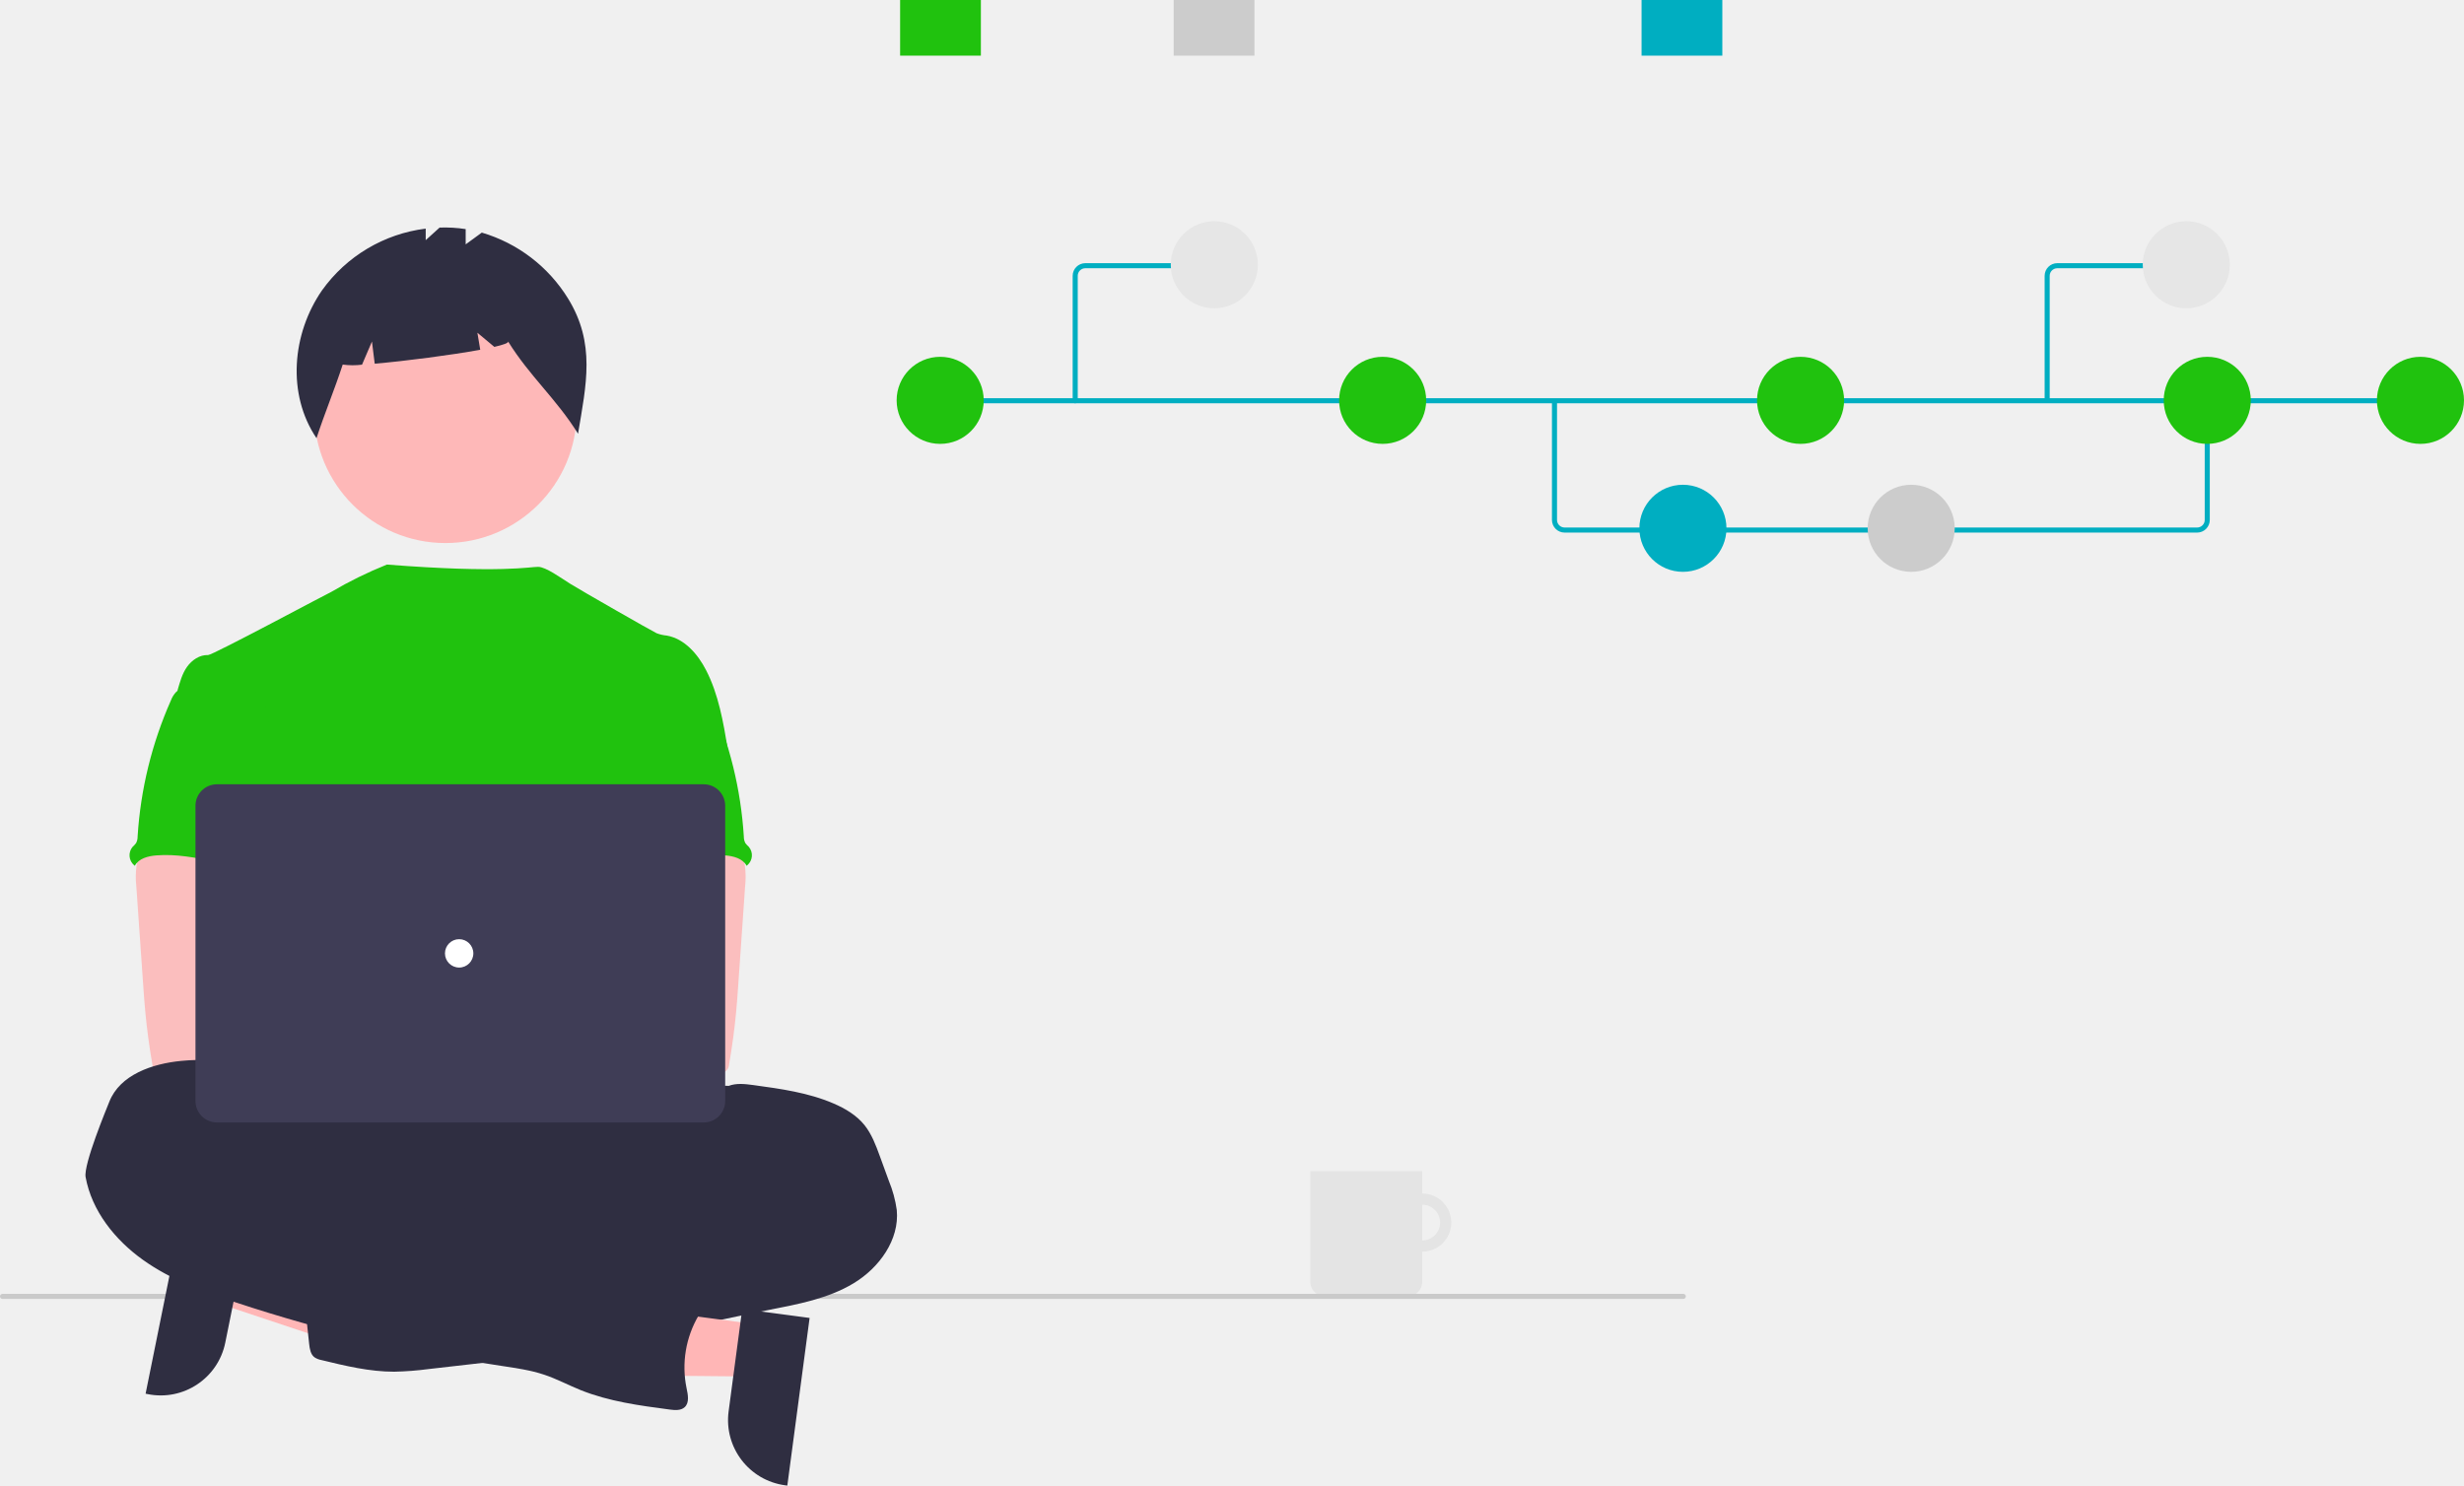
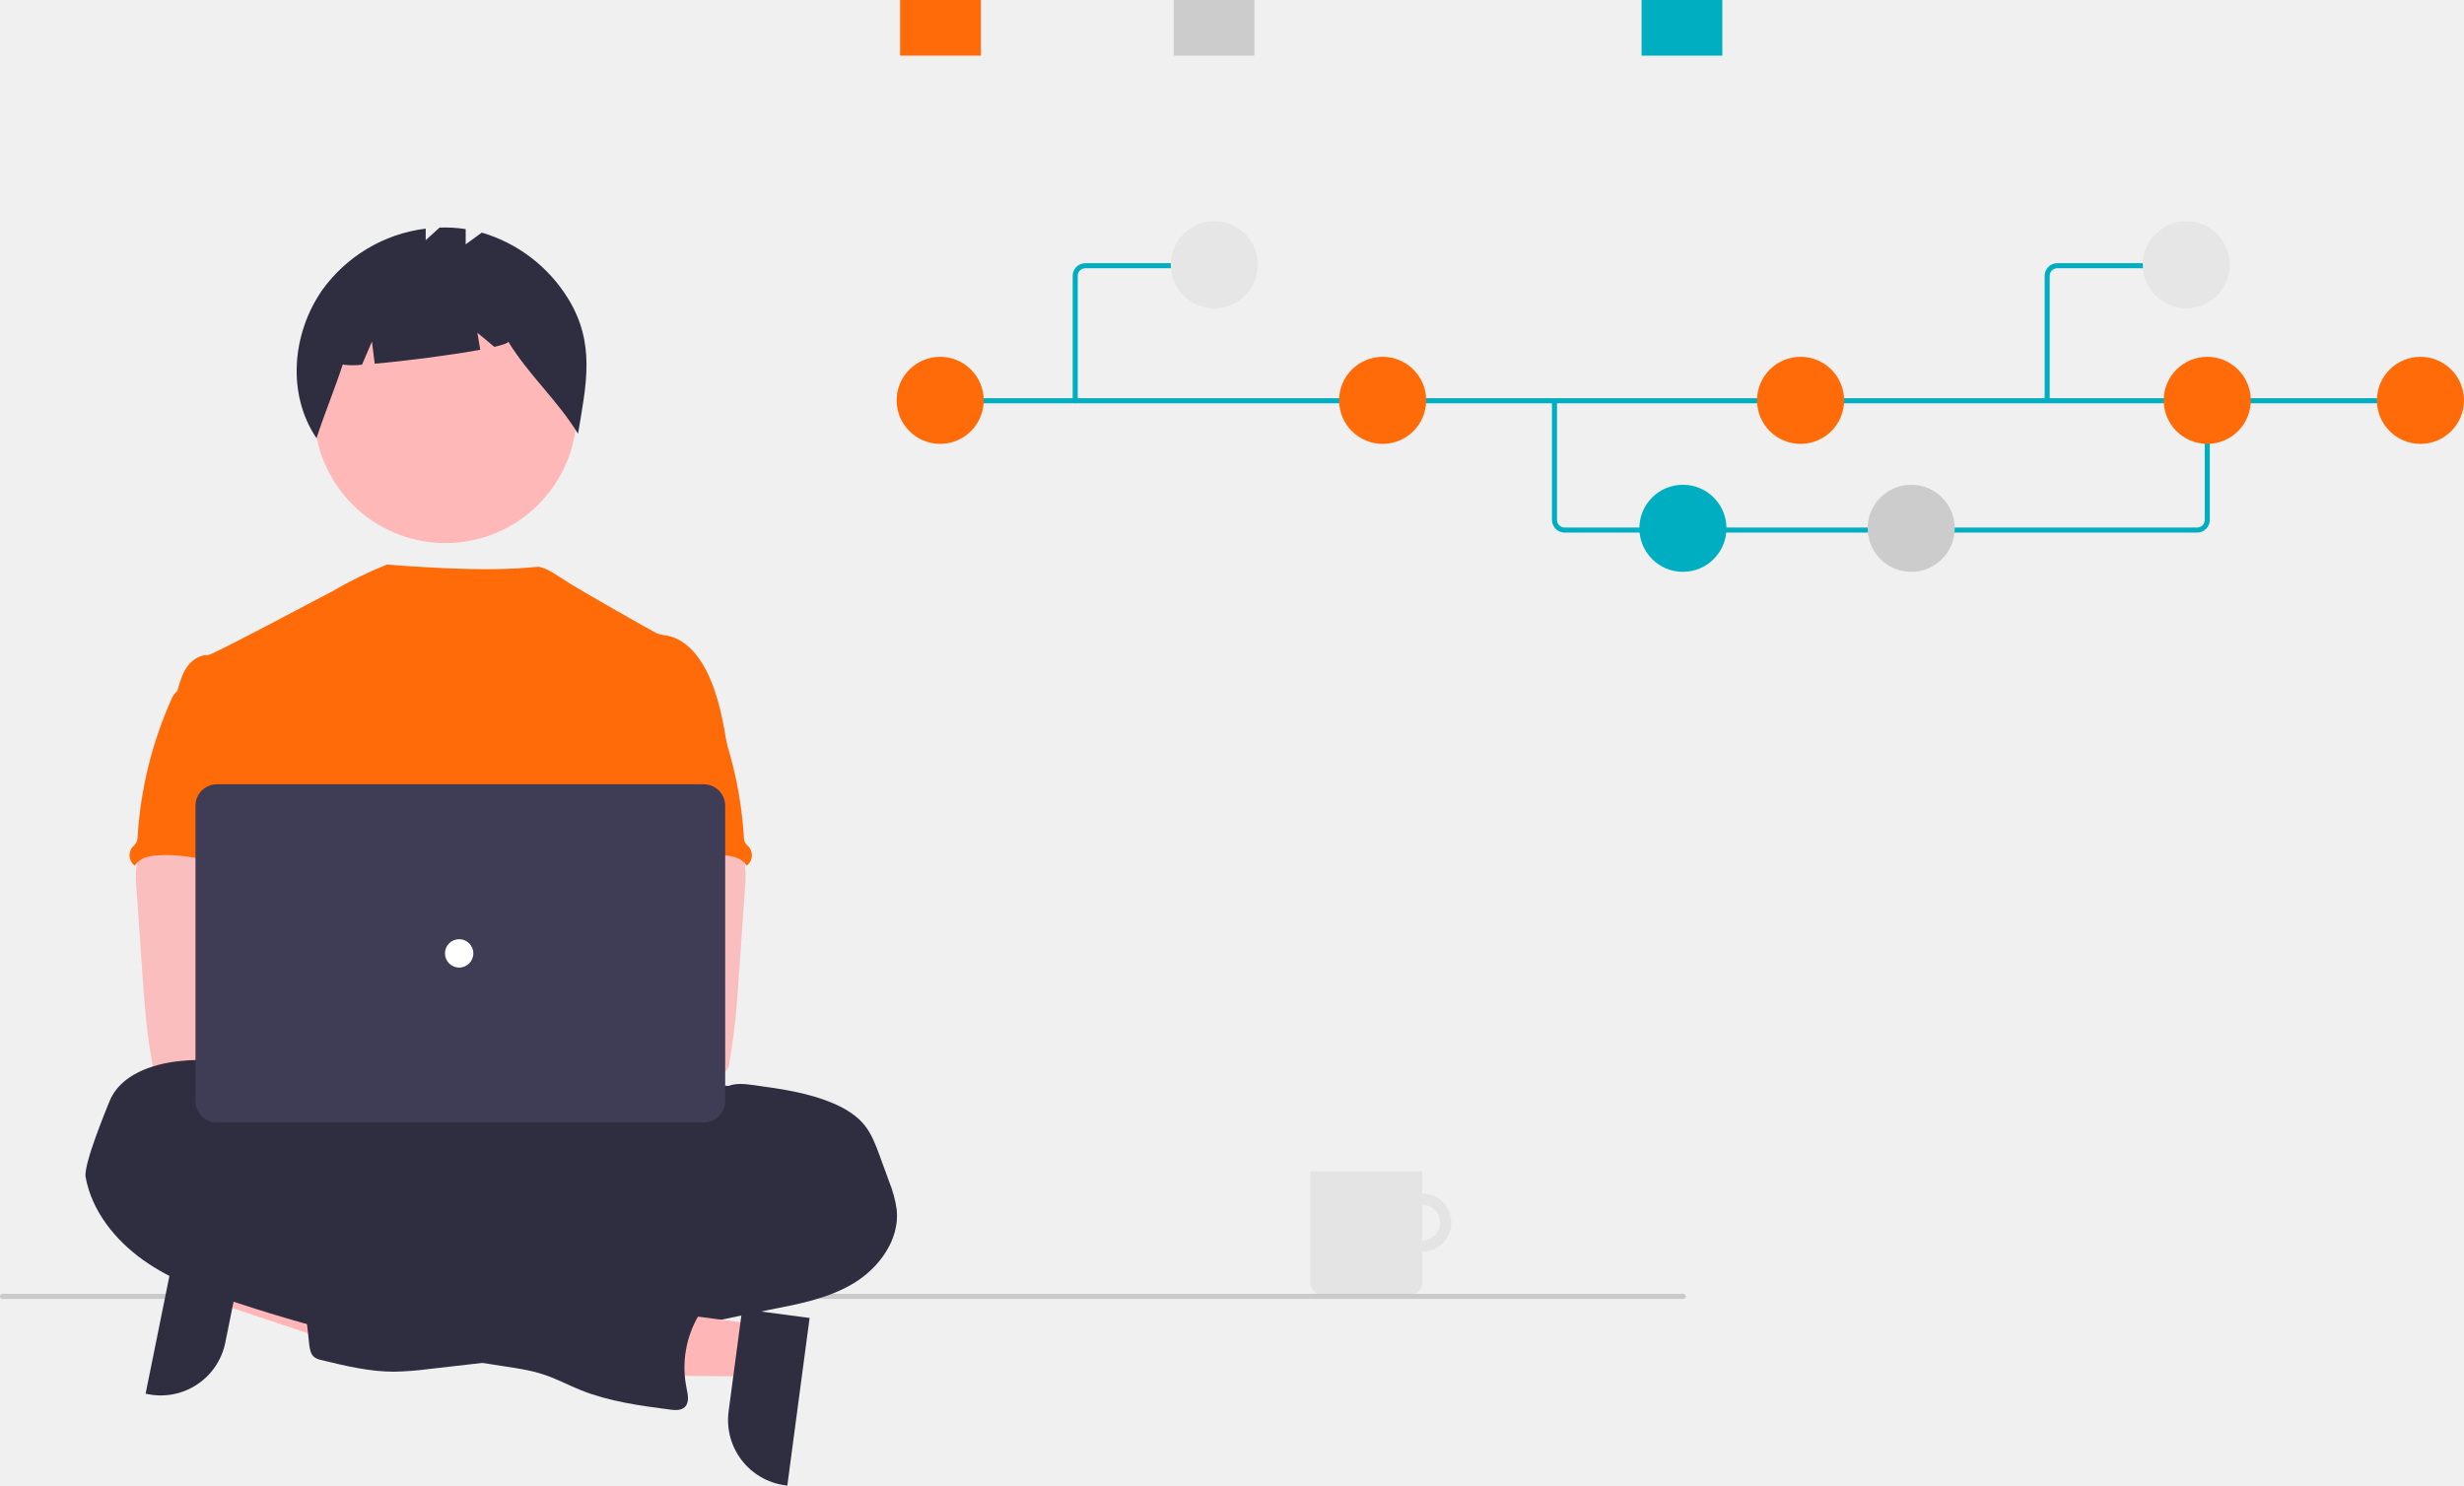
<svg xmlns="http://www.w3.org/2000/svg" data-name="Layer 1" width="973.461" height="587.025">
  <g data-name="Group 100" fill="#e4e4e4">
    <path data-name="Path 1465" d="M561.877 471.613a11.49 11.49 0 1 0 11.49 11.49 11.49 11.49 0 0 0-11.49-11.49Zm0 18.561a7.071 7.071 0 1 1 7.071-7.071 7.071 7.071 0 0 1-7.07 7.071Z" />
    <path data-name="Path 1467" d="M517.684 462.774h44.193v43.739a5.757 5.757 0 0 1-5.757 5.757h-32.679a5.757 5.757 0 0 1-5.757-5.757v-43.739Z" />
  </g>
  <path data-name="Path 944" d="M665.133 513.271H.896a1.006 1.006 0 0 1 0-2h664.237a1.006 1.006 0 0 1 0 2Z" fill="#cacaca" />
  <path fill="#ffb6b6" d="m89.41 494.381-4.108 20.313 76.393 25.514 6.064-29.98-78.349-15.847z" />
  <path d="M97.09 490.542 89 530.544l-.001.002a26.01 26.01 0 0 1-30.65 20.336l-.828-.168 13.247-65.496Z" fill="#2f2e41" />
  <circle data-name="Ellipse 276" cx="175.979" cy="162.713" r="51.871" fill="#feb8b8" />
  <path data-name="Path 1461" d="M224.427 117.963a59.907 59.907 0 0 0-34.08-26.052l-6.369 4.647v-6.034a55.143 55.143 0 0 0-10.3-.6l-5.494 4.971v-4.558a59.335 59.335 0 0 0-40.932 24.347c-11.93 17.2-13.945 41.129-2.21 58.467 3.221-9.9 7.131-19.189 10.353-29.088a29.3 29.3 0 0 0 7.633.037l3.92-9.145 1.094 8.758c12.148-1.058 30.166-3.382 41.682-5.511l-1.12-6.719 6.7 5.583c3.528-.812 5.623-1.549 5.45-2.112 8.565 13.808 19.047 22.627 27.611 36.435 3.253-19.47 6.997-35.659-3.938-53.426Z" fill="#2f2e41" />
  <ellipse data-name="Ellipse 260" cx="192.856" cy="464.787" rx="133.56" ry="37.359" fill="#2f2e41" />
-   <path d="M287.54 296.101c-1.784-10.731-3.624-21.668-8.612-31.335-3.277-6.332-8.48-12.366-15.495-13.618a14.99 14.99 0 0 1-4.034-.934c-2.056-.99-29.674-16.756-34.063-19.502-3.77-2.357-9.72-6.722-12.72-6.722-3.017-.067-14.59 2.627-59.76-.904a163.141 163.141 0 0 0-22.01 10.822c-.145-.096-46.882 25.001-48.637 24.935-3.326-.14-6.416 1.989-8.323 4.67-1.905 2.681-2.8 6-3.735 9.21 10.208 22.732 19.547 45.494 29.756 68.227a5.821 5.821 0 0 1 .739 2.8 6.834 6.834 0 0 1-1.27 2.8c-5.007 8.042-4.848 18.157-4.3 27.61.547 9.451 1.223 19.435-3 27.907-1.15 2.326-2.644 4.455-3.736 6.781-2.56 5.268-3.484 22.117-1.99 27.777l187.267 5.365C269.59 430.922 287.539 296.1 287.539 296.1Z" fill="#20c20e" />
+   <path d="M287.54 296.101c-1.784-10.731-3.624-21.668-8.612-31.335-3.277-6.332-8.48-12.366-15.495-13.618a14.99 14.99 0 0 1-4.034-.934c-2.056-.99-29.674-16.756-34.063-19.502-3.77-2.357-9.72-6.722-12.72-6.722-3.017-.067-14.59 2.627-59.76-.904a163.141 163.141 0 0 0-22.01 10.822c-.145-.096-46.882 25.001-48.637 24.935-3.326-.14-6.416 1.989-8.323 4.67-1.905 2.681-2.8 6-3.735 9.21 10.208 22.732 19.547 45.494 29.756 68.227a5.821 5.821 0 0 1 .739 2.8 6.834 6.834 0 0 1-1.27 2.8c-5.007 8.042-4.848 18.157-4.3 27.61.547 9.451 1.223 19.435-3 27.907-1.15 2.326-2.644 4.455-3.736 6.781-2.56 5.268-3.484 22.117-1.99 27.777l187.267 5.365C269.59 430.922 287.539 296.1 287.539 296.1Z" fill="#ff6b08" />
  <path data-name="Path 1421" d="M53.963 341.958a33.063 33.063 0 0 0-.112 8.154l2.684 38.546c.252 3.633.5 7.257.841 10.881.644 7.033 1.606 14.01 2.8 20.977a3.736 3.736 0 0 0 3.83 3.633c11.814 2.5 24.021 2.4 36.08 1.719 18.4-1.027 65.473-2.97 68.35-6.706s1.2-9.779-2.55-12.8-65.872-10.386-65.872-10.386c.607-4.81 2.438-9.34 4.175-13.907 3.12-8.1 6.034-16.466 6.09-25.143s-3.213-17.8-10.32-22.771c-5.848-4.081-13.376-4.838-20.5-4.67-5.185.149-14.142-1.093-18.877.934-3.747 1.65-5.919 7.87-6.619 11.539Z" fill="#fbbebe" />
  <path data-name="Path 1423" d="M287.871 429.091c3.11-1.186 6.538-.757 9.872-.308 10.732 1.466 21.622 2.97 31.57 7.257 4.67 2 9.115 4.67 12.272 8.6 2.8 3.54 4.436 7.874 5.987 12.142l3.587 9.826a47.3 47.3 0 0 1 3.13 11.516c1.12 11.759-6.922 22.845-17.037 28.954s-22.023 8.284-33.624 10.563-23.247 4.8-34.8 7.472a140.086 140.086 0 0 1-16.373 3.222c-12.366 1.4-25.292-.663-37.042 3.428-4.67 1.635-9.256 4.063-14.1 5.193a87.745 87.745 0 0 1-9.75 1.485l-22.239 2.54a121.313 121.313 0 0 1-13.636 1.046c-9.713 0-19.268-2.3-28.7-4.6a7.258 7.258 0 0 1-2.8-1.13c-1.494-1.177-1.82-3.26-2.036-5.146q-1.429-12.525-2.5-25.077c-.224-2.718-.392-5.66 1.093-7.948 1.868-2.8 5.511-3.68 8.836-4.222a230.58 230.58 0 0 1 42.665-2.961c5.426-5.426 14.374-5.454 21.482-8.406a63.897 63.897 0 0 0 7.575-4.119 99 99 0 0 1 41.59-13.141 38.714 38.714 0 0 0 8.51-1.214c5.5-1.709 10.516-6.361 16.166-5.221.7-1.933 1.186-4.521 2.8-5.847.8-.682 1.793-1.139 2.531-1.868 1.56-1.578 1.7-4.063 1.466-6.267s-.757-4.464-.187-6.613a9.14 9.14 0 0 1 1.037-2.307c2.792-4.832 7.023-7.316 12.655-6.849Z" fill="#2f2e41" />
-   <path data-name="Path 1430" d="M69.61 273.414a9.667 9.667 0 0 0-2.073 3.316 156.78 156.78 0 0 0-13.169 53.816 5.38 5.38 0 0 1-.607 2.606 11.403 11.403 0 0 1-1.373 1.485 5.156 5.156 0 0 0 .617 7.266q.127.107.261.206c1.541-2.9 5.23-3.848 8.51-4.1 15.7-1.242 31.035 6.062 46.782 5.511-1.11-3.839-2.709-7.528-3.615-11.413-4.007-17.251 5.987-36.033-.14-52.649-1.224-3.325-3.269-6.594-6.49-8.051a17.29 17.29 0 0 0-4.157-1.1c-3.979-.719-11.9-3.792-15.747-2.559-1.42.458-1.98 1.793-3.157 2.6-1.788 1.142-4.16 1.562-5.642 3.066Z" fill="#20c20e" />
+   <path data-name="Path 1430" d="M69.61 273.414a9.667 9.667 0 0 0-2.073 3.316 156.78 156.78 0 0 0-13.169 53.816 5.38 5.38 0 0 1-.607 2.606 11.403 11.403 0 0 1-1.373 1.485 5.156 5.156 0 0 0 .617 7.266q.127.107.261.206c1.541-2.9 5.23-3.848 8.51-4.1 15.7-1.242 31.035 6.062 46.782 5.511-1.11-3.839-2.709-7.528-3.615-11.413-4.007-17.251 5.987-36.033-.14-52.649-1.224-3.325-3.269-6.594-6.49-8.051a17.29 17.29 0 0 0-4.157-1.1c-3.979-.719-11.9-3.792-15.747-2.559-1.42.458-1.98 1.793-3.157 2.6-1.788 1.142-4.16 1.562-5.642 3.066Z" fill="#ff6b08" />
  <path data-name="Path 1421" d="M287.651 330.419c-4.735-2.027-13.692-.785-18.876-.934-7.125-.168-14.653.589-20.5 4.67-7.108 4.971-10.377 14.094-10.32 22.771s2.97 17.043 6.09 25.143c1.736 4.567 3.567 9.097 4.174 13.907 0 0-62.12 7.365-65.87 10.386s-5.427 9.064-2.55 12.8 92.614 7.487 104.43 4.987a3.736 3.736 0 0 0 3.828-3.633c1.194-6.967 2.156-13.944 2.8-20.977.341-3.624.59-7.248.841-10.881l2.684-38.546a33.064 33.064 0 0 0-.112-8.154c-.7-3.669-2.872-9.889-6.619-11.539Z" fill="#fbbebe" />
-   <path data-name="Path 1430" d="M272.981 270.348c-1.177-.807-1.737-2.142-3.157-2.6-3.847-1.233-11.768 1.84-15.747 2.559a17.29 17.29 0 0 0-4.156 1.1c-3.222 1.457-5.267 4.726-6.49 8.051-6.128 16.616 3.866 35.398-.14 52.649-.907 3.885-2.505 7.574-3.616 11.413 15.747.551 31.083-6.753 46.783-5.511 3.28.252 6.968 1.2 8.51 4.1q.133-.099.26-.206a5.156 5.156 0 0 0 .617-7.266 11.401 11.401 0 0 1-1.373-1.485 5.38 5.38 0 0 1-.607-2.606 156.78 156.78 0 0 0-13.169-53.816 9.667 9.667 0 0 0-2.073-3.316c-1.482-1.504-3.854-1.924-5.642-3.066Z" fill="#20c20e" />
+   <path data-name="Path 1430" d="M272.981 270.348c-1.177-.807-1.737-2.142-3.157-2.6-3.847-1.233-11.768 1.84-15.747 2.559a17.29 17.29 0 0 0-4.156 1.1c-3.222 1.457-5.267 4.726-6.49 8.051-6.128 16.616 3.866 35.398-.14 52.649-.907 3.885-2.505 7.574-3.616 11.413 15.747.551 31.083-6.753 46.783-5.511 3.28.252 6.968 1.2 8.51 4.1q.133-.099.26-.206a5.156 5.156 0 0 0 .617-7.266 11.401 11.401 0 0 1-1.373-1.485 5.38 5.38 0 0 1-.607-2.606 156.78 156.78 0 0 0-13.169-53.816 9.667 9.667 0 0 0-2.073-3.316c-1.482-1.504-3.854-1.924-5.642-3.066Z" fill="#ff6b08" />
  <path fill="#ffb6b6" d="m299.243 523.378-2.73 20.543-80.538-.755 4.03-30.32 79.238 10.532z" />
  <path d="m319.853 520.785-8.804 66.24-.838-.111a26.01 26.01 0 0 1-22.356-29.209v-.001l5.377-40.457Z" fill="#2f2e41" />
  <path data-name="Path 1427" d="M109.77 439.487c0 .934-1.467 0-1.6-1-1.028-7.556-7.025-13.786-14.01-16.812s-14.945-3.185-22.51-2.466c-11.44 1.083-24.284 5.464-28.468 16.158-.99 2.5-10.264 24.76-9.359 29.766 2.438 13.356 11.572 24.779 22.64 32.69s24 12.637 36.9 16.9a639.95 639.95 0 0 0 104.607 24.984c5.753.869 11.563 1.672 17.073 3.521 4.931 1.653 9.545 4.128 14.365 6.071 11.208 4.5 23.266 6.108 35.211 7.687 2.036.262 4.371.448 5.875-.934 1.943-1.8 1.3-4.941.747-7.528a40.488 40.488 0 0 1 4.773-28.729c2-3.362 4.6-6.809 4.222-10.7-.448-4.539-4.969-7.752-9.47-8.481s-9.079.346-13.6.934a7.285 7.285 0 0 1-4.624-.458 9.235 9.235 0 0 1-1.812-1.606 20.482 20.482 0 0 0-23.854-3.334c-1.672.934-4.2-1.149-5.94-1.933l-19.642-8.892c-22.565-10.208-45.242-20.464-69.115-26.927a14.514 14.514 0 0 1-5.324-2.214c-1.186-.934-2.036-2.2-3.129-3.241-2.382-2.251-5.7-3.148-8.555-4.745s-6.056-5.508-5.402-8.711Z" fill="#2f2e41" />
  <circle cx="160.617" cy="411.99" r="14" fill="#fbbebe" />
  <circle cx="191.617" cy="411.99" r="14" fill="#fbbebe" />
  <path d="M278.035 443.537H85.697a8.48 8.48 0 0 1-8.47-8.47V318.381a8.48 8.48 0 0 1 8.47-8.47h192.338a8.48 8.48 0 0 1 8.47 8.47v116.686a8.48 8.48 0 0 1-8.47 8.47Z" fill="#3f3d56" />
  <circle data-name="Ellipse 263" cx="181.399" cy="376.724" r="5.604" fill="#fff" />
  <path d="M868.03 210.452H618.136a5.006 5.006 0 0 1-5-5v-47.1h2v47.1a3.003 3.003 0 0 0 3 3h249.892a3.003 3.003 0 0 0 3-3v-47.429h2v47.43a5.006 5.006 0 0 1-5 5Z" fill="#00aec1" />
  <path fill="#00aec1" d="M371.397 157.352h587.22v2h-587.22z" />
-   <circle data-name="Ellipse 264" cx="371.439" cy="158.196" r="17.202" fill="#20c20e" />
-   <circle data-name="Ellipse 266" cx="546.244" cy="158.196" r="17.202" fill="#20c20e" />
+   <circle data-name="Ellipse 264" cx="371.439" cy="158.196" r="17.202" fill="#ff6b08" />
+   <circle data-name="Ellipse 266" cx="546.244" cy="158.196" r="17.202" fill="#ff6b08" />
  <circle data-name="Ellipse 268" cx="664.876" cy="208.757" r="17.202" fill="#00aec1" />
  <circle data-name="Ellipse 269" cx="755.063" cy="208.757" r="17.202" fill="#ccc" />
-   <circle data-name="Ellipse 270" cx="711.36" cy="158.196" r="17.202" fill="#20c20e" />
-   <circle data-name="Ellipse 271" cx="956.259" cy="158.196" r="17.202" fill="#20c20e" />
-   <circle data-name="Ellipse 272" cx="872.029" cy="158.196" r="17.202" fill="#20c20e" />
+   <circle data-name="Ellipse 270" cx="711.36" cy="158.196" r="17.202" fill="#ff6b08" />
+   <circle data-name="Ellipse 271" cx="956.259" cy="158.196" r="17.202" fill="#ff6b08" />
+   <circle data-name="Ellipse 272" cx="872.029" cy="158.196" r="17.202" fill="#ff6b08" />
  <path data-name="Rectangle 207" fill="#00aec1" d="M648.539 0h31.906v21.99h-31.906z" />
-   <path data-name="Rectangle 208" fill="#20c20e" d="M355.612 0h31.906v21.99h-31.906z" />
+   <path data-name="Rectangle 208" fill="#ff6b08" d="M355.612 0h31.906v21.99h-31.906z" />
  <path data-name="Rectangle 209" fill="#ccc" d="M463.685 0h31.906v21.99h-31.906z" />
  <path d="M424.782 159.352a1 1 0 0 1-1-1V108.99a5.006 5.006 0 0 1 5-5h48.675a1 1 0 0 1 0 2h-48.675a3.003 3.003 0 0 0-3 3v49.362a1 1 0 0 1-1 1Z" fill="#00aec1" />
  <circle data-name="Ellipse 265" cx="479.744" cy="104.616" r="17.202" fill="#e6e6e6" />
  <path d="M809.782 158.352h-2V108.99a5.006 5.006 0 0 1 5-5h48.675v2h-48.675a3.003 3.003 0 0 0-3 3Z" fill="#00aec1" />
  <circle data-name="Ellipse 265" cx="863.744" cy="104.616" r="17.202" fill="#e6e6e6" />
</svg>
